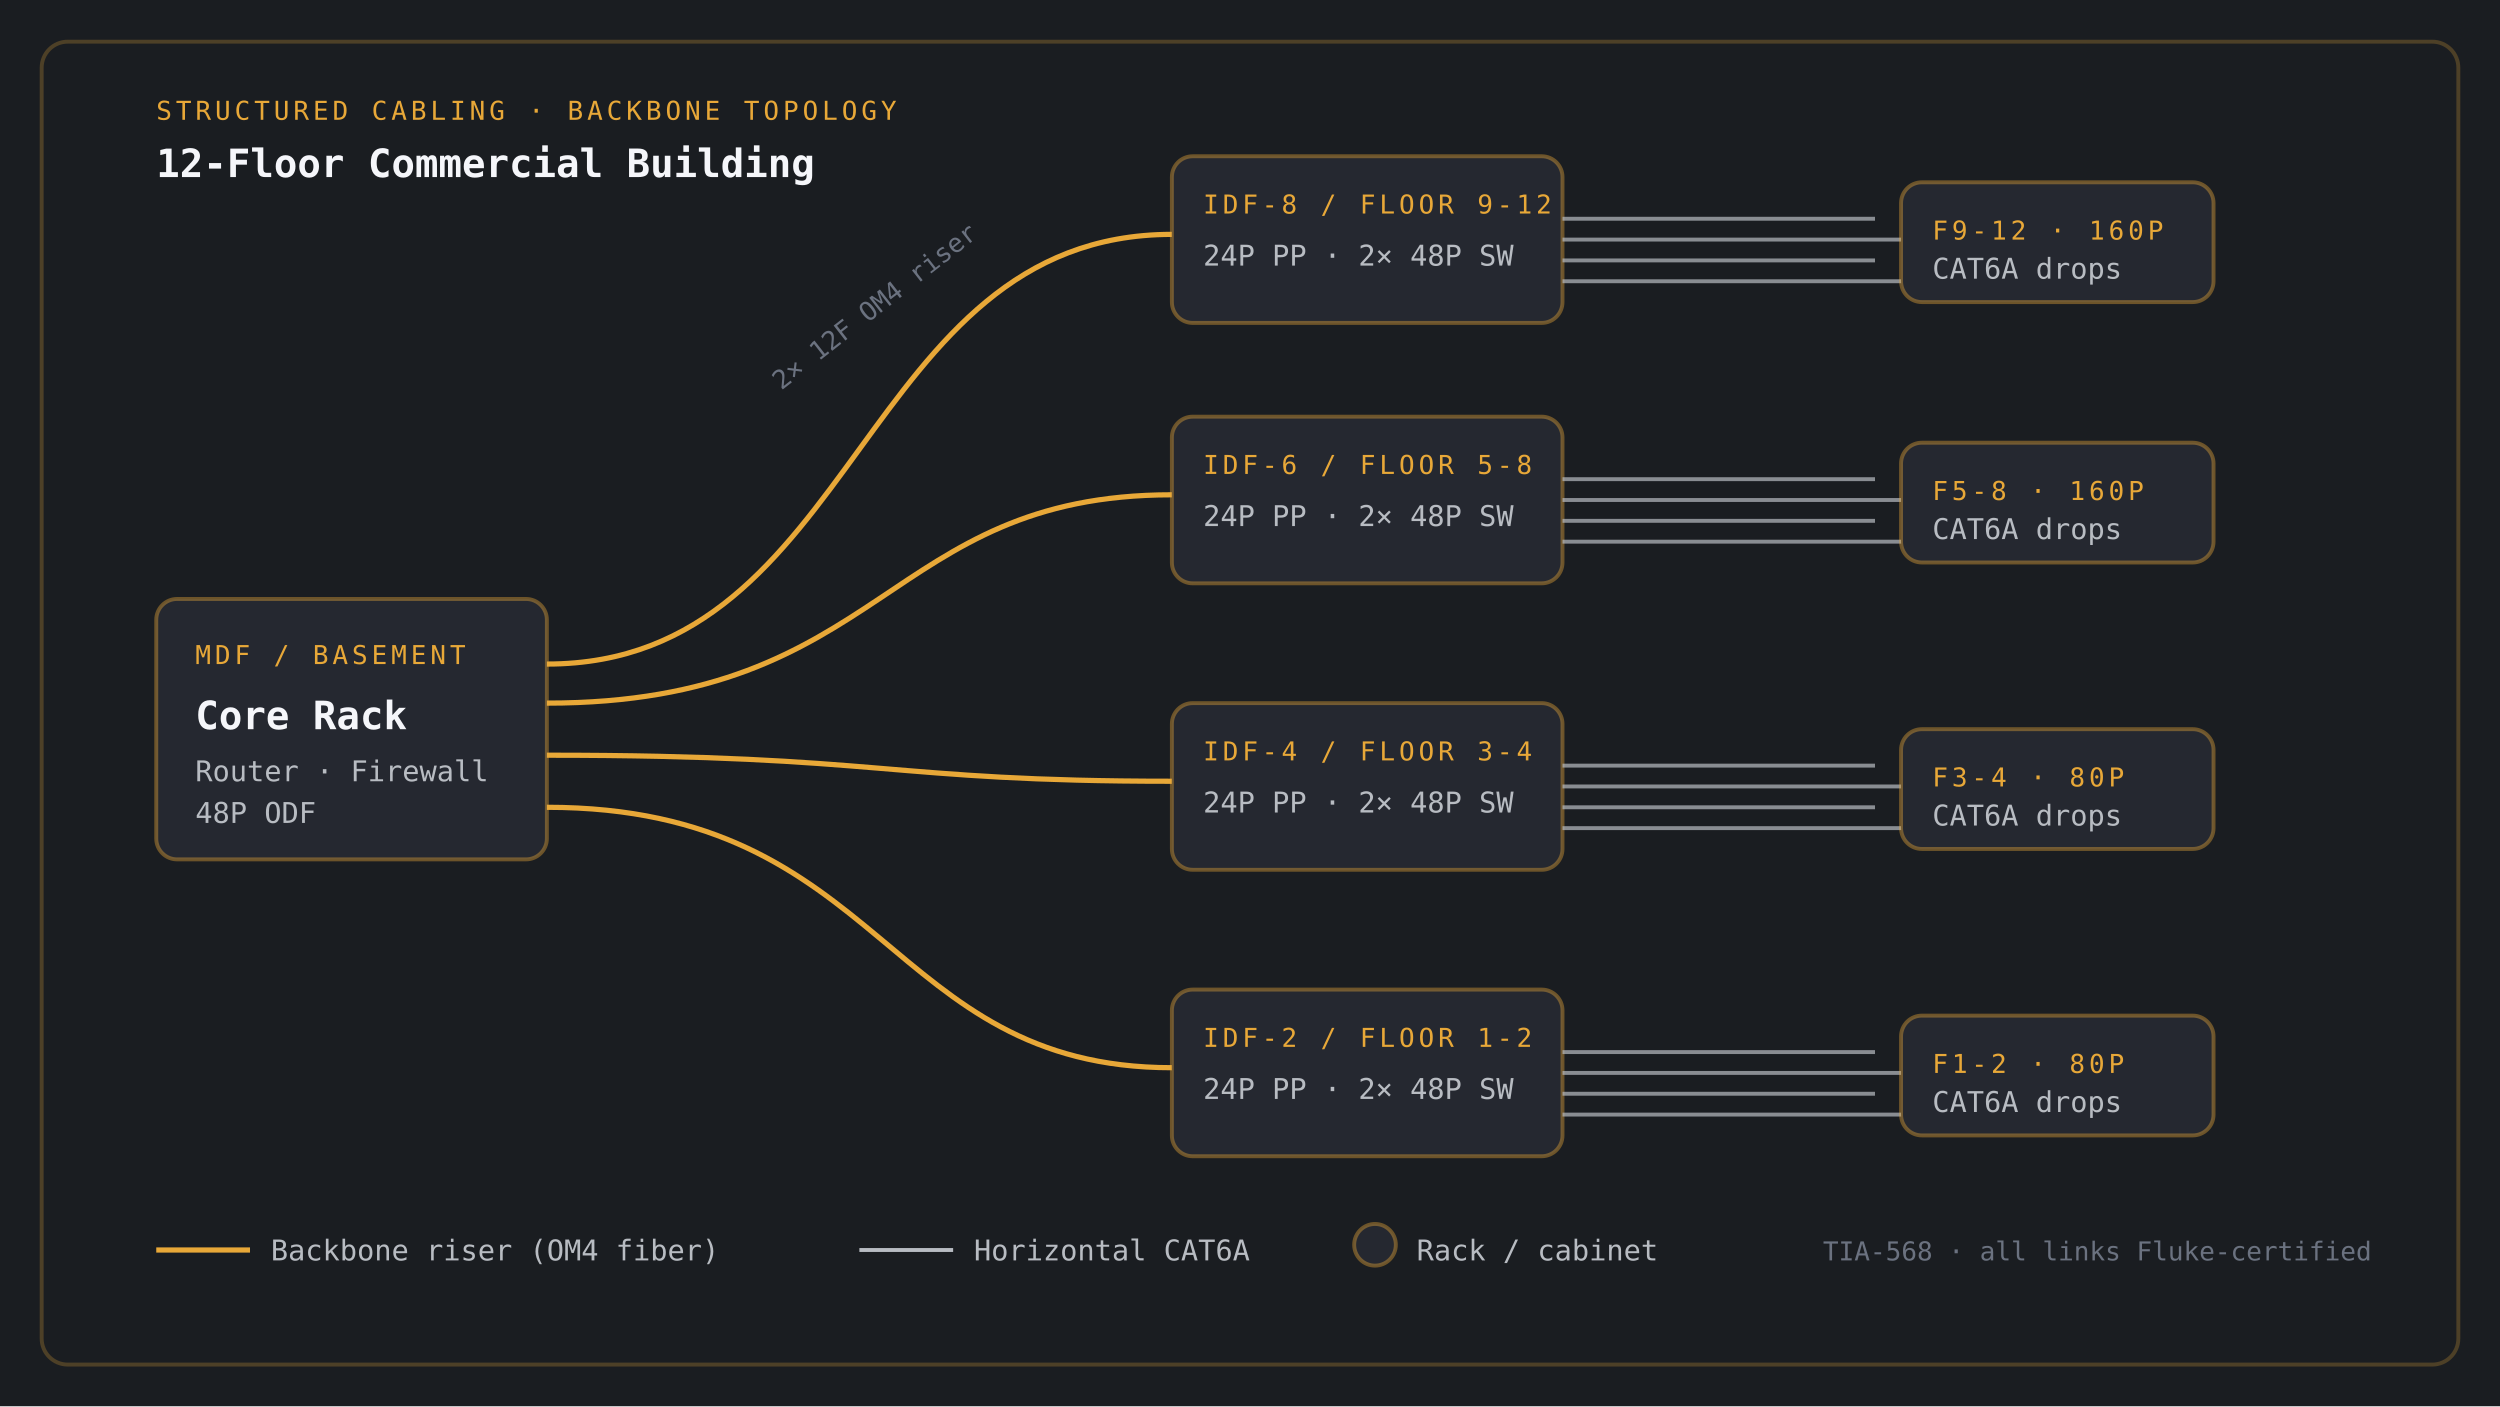
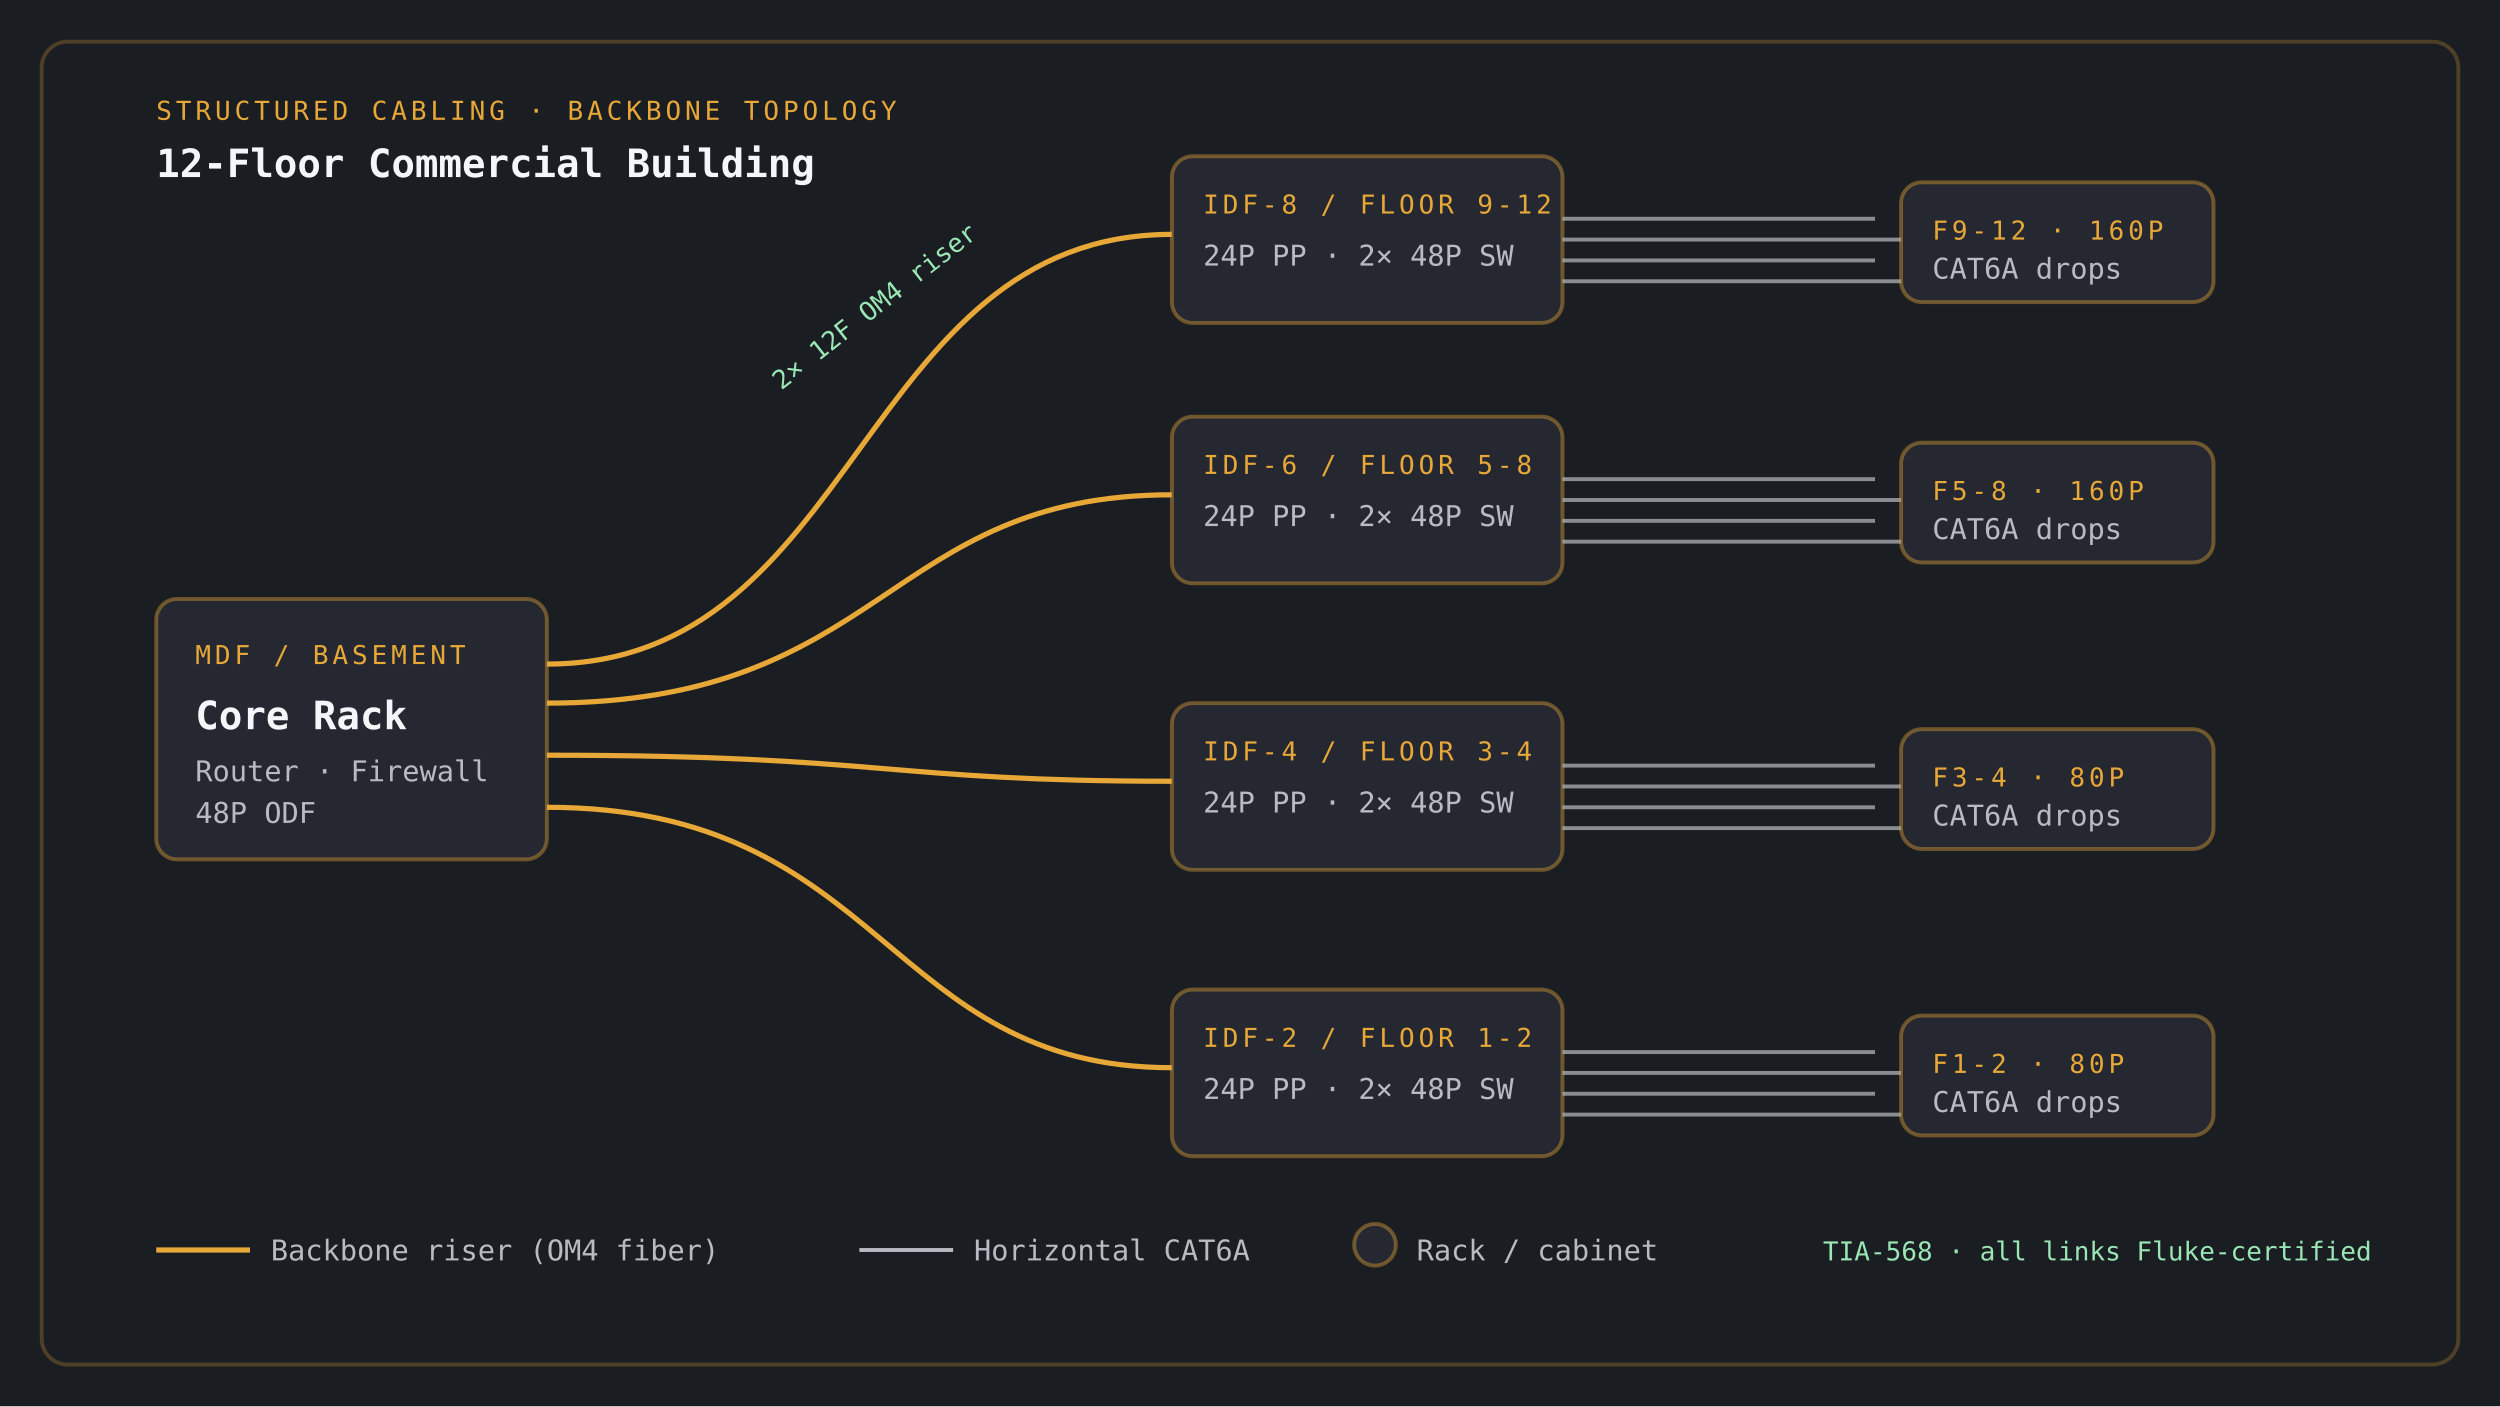
<svg xmlns="http://www.w3.org/2000/svg" viewBox="0 0 960 540" font-family="JetBrains Mono, monospace">
  <defs>
    <style>
      .bg{fill:#1A1D21}
      .frame{fill:none;stroke:rgba(232,168,56,0.25);stroke-width:1.5}
      .amp{stroke:#E8A838;stroke-width:2;fill:none}
      .ampf{fill:#E8A838}
      .line{stroke:#B8BCC2;stroke-width:1.5;fill:none}
      .box{fill:#252830;stroke:rgba(232,168,56,0.4);stroke-width:1.5;rx:8}
      .t1{fill:#F5F6FA;font-size:15px;font-weight:600}
      .t2{fill:#B8BCC2;font-size:11px}
      .lbl{fill:#E8A838;font-size:10px;letter-spacing:1.5px}
-       .dim{fill:#6B7280;font-size:10px}
+       .dim{fill:#9ae6b4;font-size:10px}
    </style>
  </defs>
  <rect class="bg" width="960" height="540" />
  <rect class="frame" x="16" y="16" width="928" height="508" rx="10" />
  <rect class="box" x="60" y="230" width="150" height="100" rx="8" />
  <text class="lbl" x="75" y="255">MDF / BASEMENT</text>
  <text class="t1" x="75" y="280">Core Rack</text>
  <text class="t2" x="75" y="300">Router · Firewall</text>
  <text class="t2" x="75" y="316">48P ODF</text>
  <path class="amp" d="M 210 255 C 330 255 330 90 450 90" />
  <path class="amp" d="M 210 270 C 340 270 340 190 450 190" />
  <path class="amp" d="M 210 290 C 340 290 340 300 450 300" />
  <path class="amp" d="M 210 310 C 340 310 340 410 450 410" />
  <text class="dim" x="300" y="150" transform="rotate(-38 300 150)">2× 12F OM4 riser</text>
  <g>
    <rect class="box" x="450" y="60" width="150" height="64" rx="8" />
    <text class="lbl" x="462" y="82">IDF-8 / FLOOR 9-12</text>
    <text class="t2" x="462" y="102">24P PP · 2× 48P SW</text>
  </g>
  <g>
    <rect class="box" x="450" y="160" width="150" height="64" rx="8" />
    <text class="lbl" x="462" y="182">IDF-6 / FLOOR 5-8</text>
    <text class="t2" x="462" y="202">24P PP · 2× 48P SW</text>
  </g>
  <g>
    <rect class="box" x="450" y="270" width="150" height="64" rx="8" />
    <text class="lbl" x="462" y="292">IDF-4 / FLOOR 3-4</text>
    <text class="t2" x="462" y="312">24P PP · 2× 48P SW</text>
  </g>
  <g>
    <rect class="box" x="450" y="380" width="150" height="64" rx="8" />
    <text class="lbl" x="462" y="402">IDF-2 / FLOOR 1-2</text>
    <text class="t2" x="462" y="422">24P PP · 2× 48P SW</text>
  </g>
  <g stroke="#B8BCC2" stroke-width="1" opacity="0.7">
    <path class="line" d="M600 84 H 720 M600 92 H 740 M600 100 H 720 M600 108 H 745" />
    <path class="line" d="M600 184 H 720 M600 192 H 740 M600 200 H 720 M600 208 H 745" />
    <path class="line" d="M600 294 H 720 M600 302 H 740 M600 310 H 720 M600 318 H 745" />
    <path class="line" d="M600 404 H 720 M600 412 H 740 M600 420 H 720 M600 428 H 745" />
  </g>
  <g>
    <rect class="box" x="730" y="70" width="120" height="46" rx="6" />
    <text class="lbl" x="742" y="92">F9-12 · 160P</text>
    <text class="t2" x="742" y="107">CAT6A drops</text>
    <rect class="box" x="730" y="170" width="120" height="46" rx="6" />
    <text class="lbl" x="742" y="192">F5-8 · 160P</text>
    <text class="t2" x="742" y="207">CAT6A drops</text>
    <rect class="box" x="730" y="280" width="120" height="46" rx="6" />
    <text class="lbl" x="742" y="302">F3-4 · 80P</text>
    <text class="t2" x="742" y="317">CAT6A drops</text>
    <rect class="box" x="730" y="390" width="120" height="46" rx="6" />
    <text class="lbl" x="742" y="412">F1-2 · 80P</text>
    <text class="t2" x="742" y="427">CAT6A drops</text>
  </g>
  <g>
    <line class="amp" x1="60" y1="480" x2="96" y2="480" />
    <text class="t2" x="104" y="484">Backbone riser (OM4 fiber)</text>
    <line class="line" x1="330" y1="480" x2="366" y2="480" />
    <text class="t2" x="374" y="484">Horizontal CAT6A</text>
    <rect class="box" x="520" y="470" width="16" height="16" rx="4" />
    <text class="t2" x="544" y="484">Rack / cabinet</text>
    <text class="dim" x="700" y="484">TIA-568 · all links Fluke-certified</text>
  </g>
  <text class="lbl" x="60" y="46">STRUCTURED CABLING · BACKBONE TOPOLOGY</text>
  <text class="t1" x="60" y="68" font-size="18">12-Floor Commercial Building</text>
</svg>
